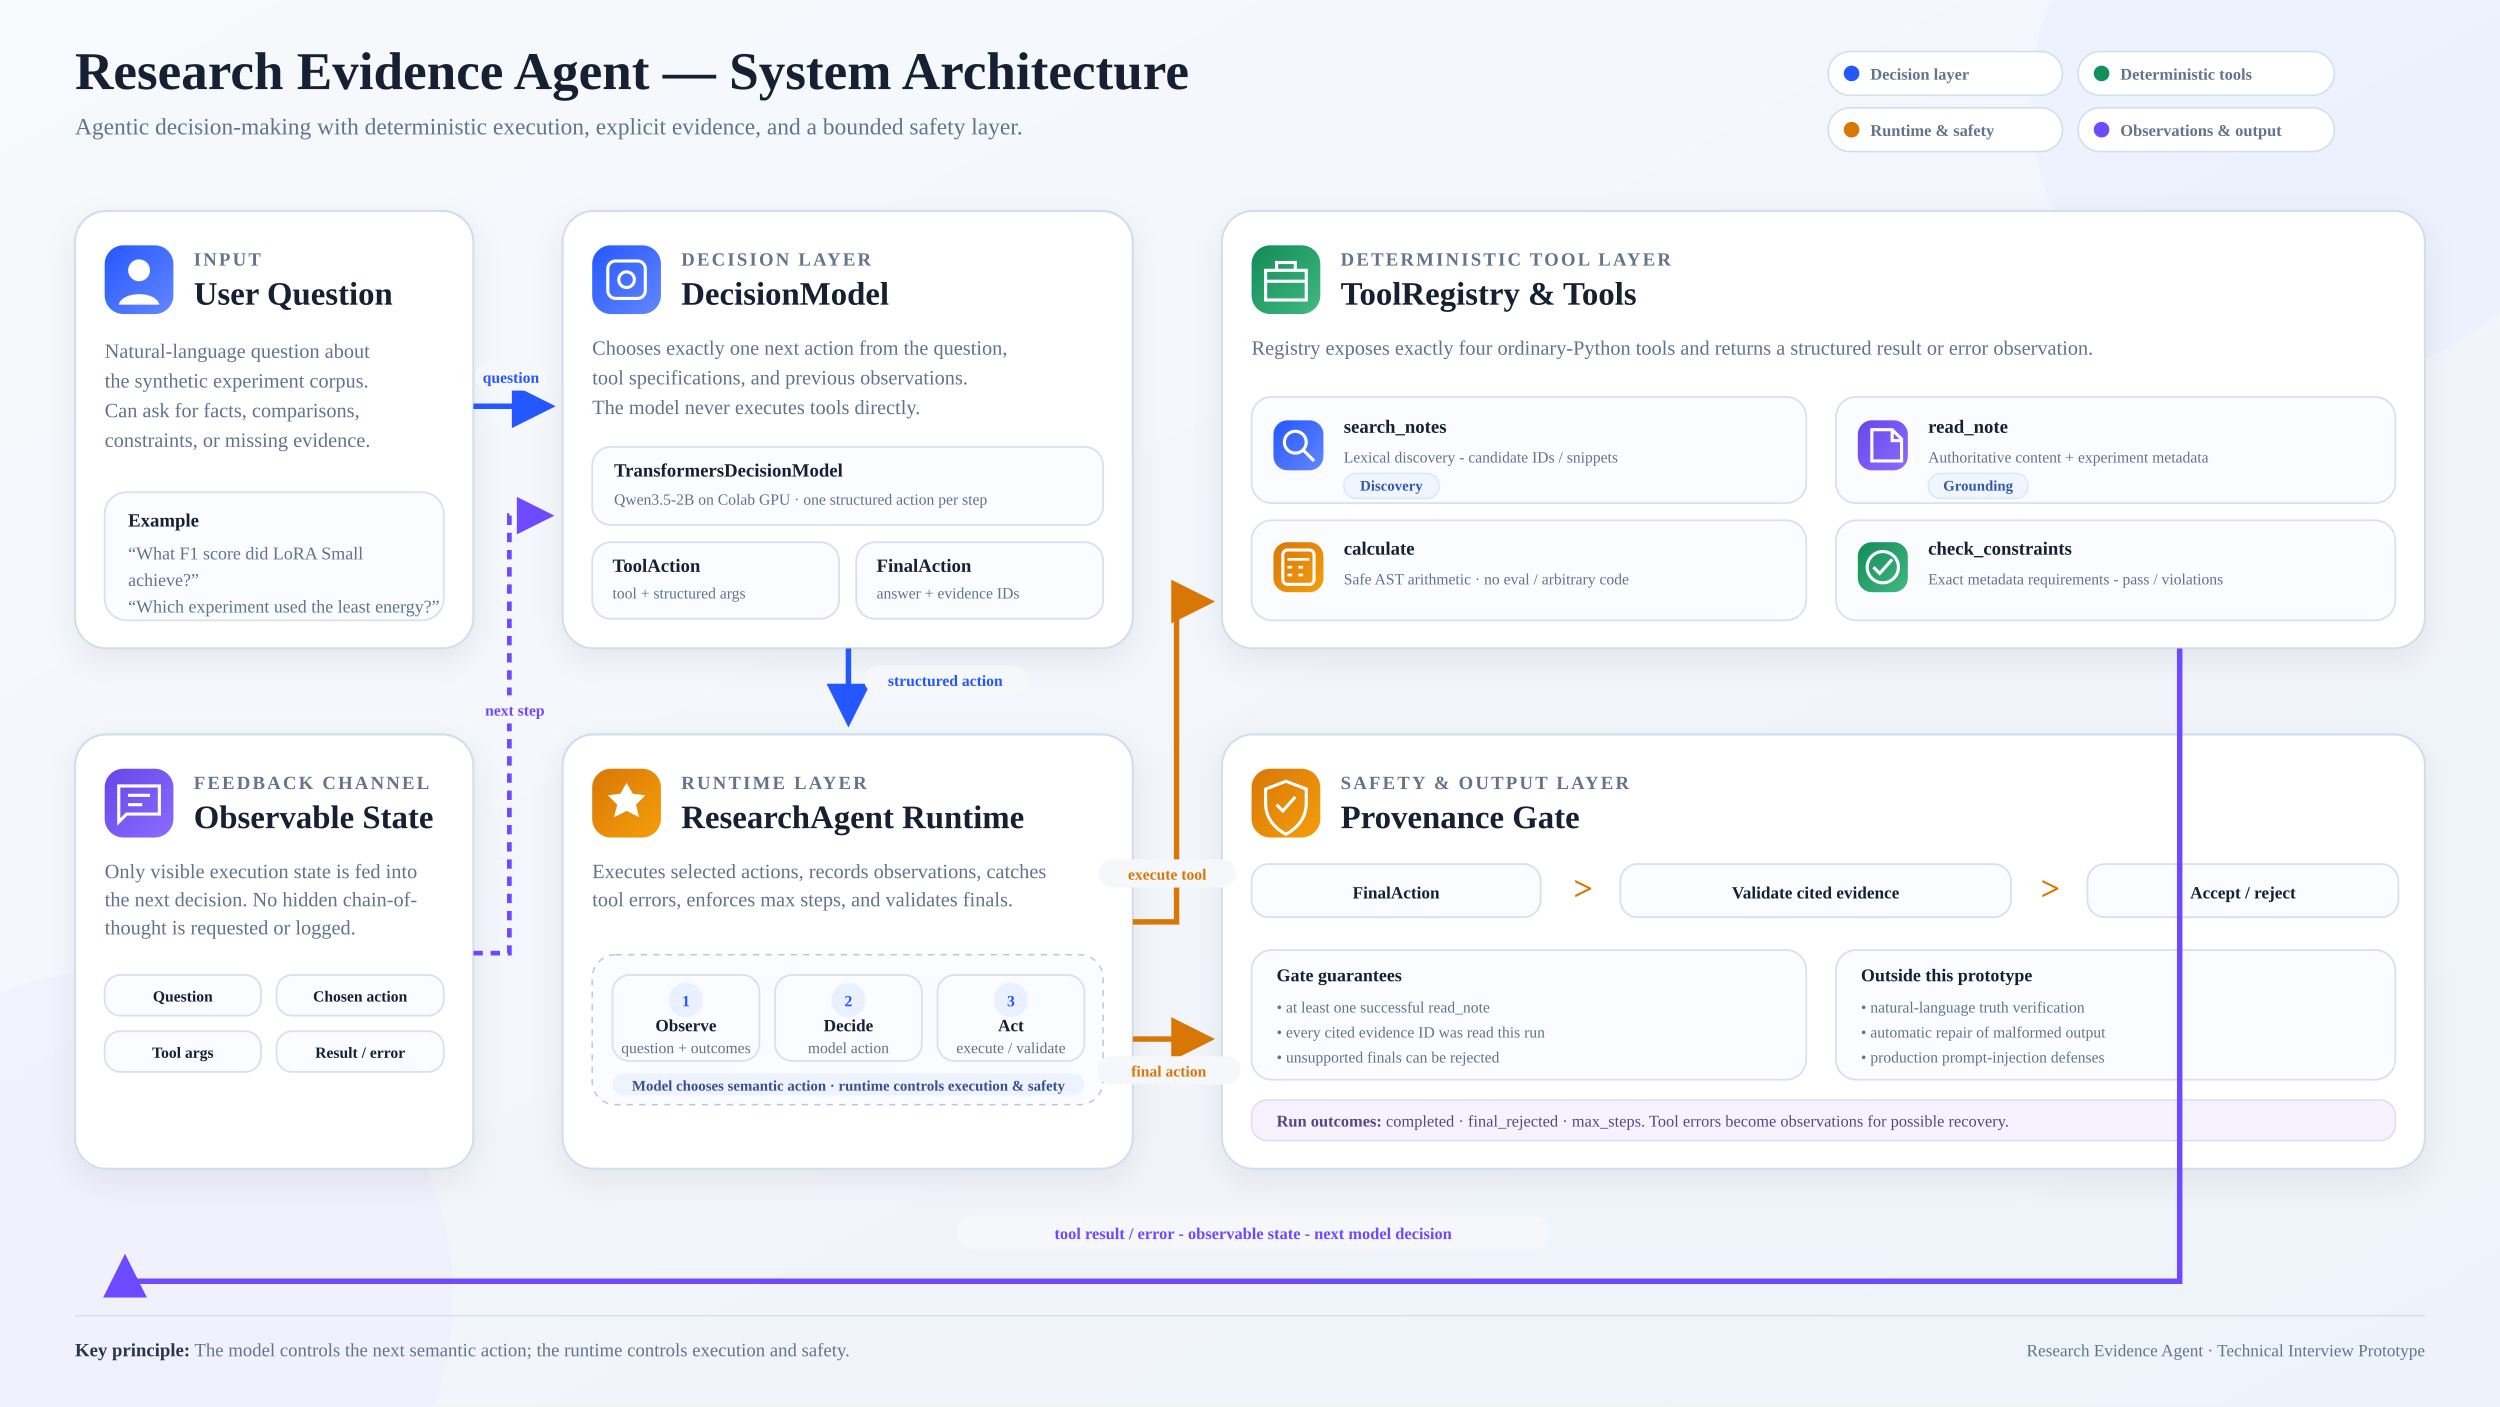
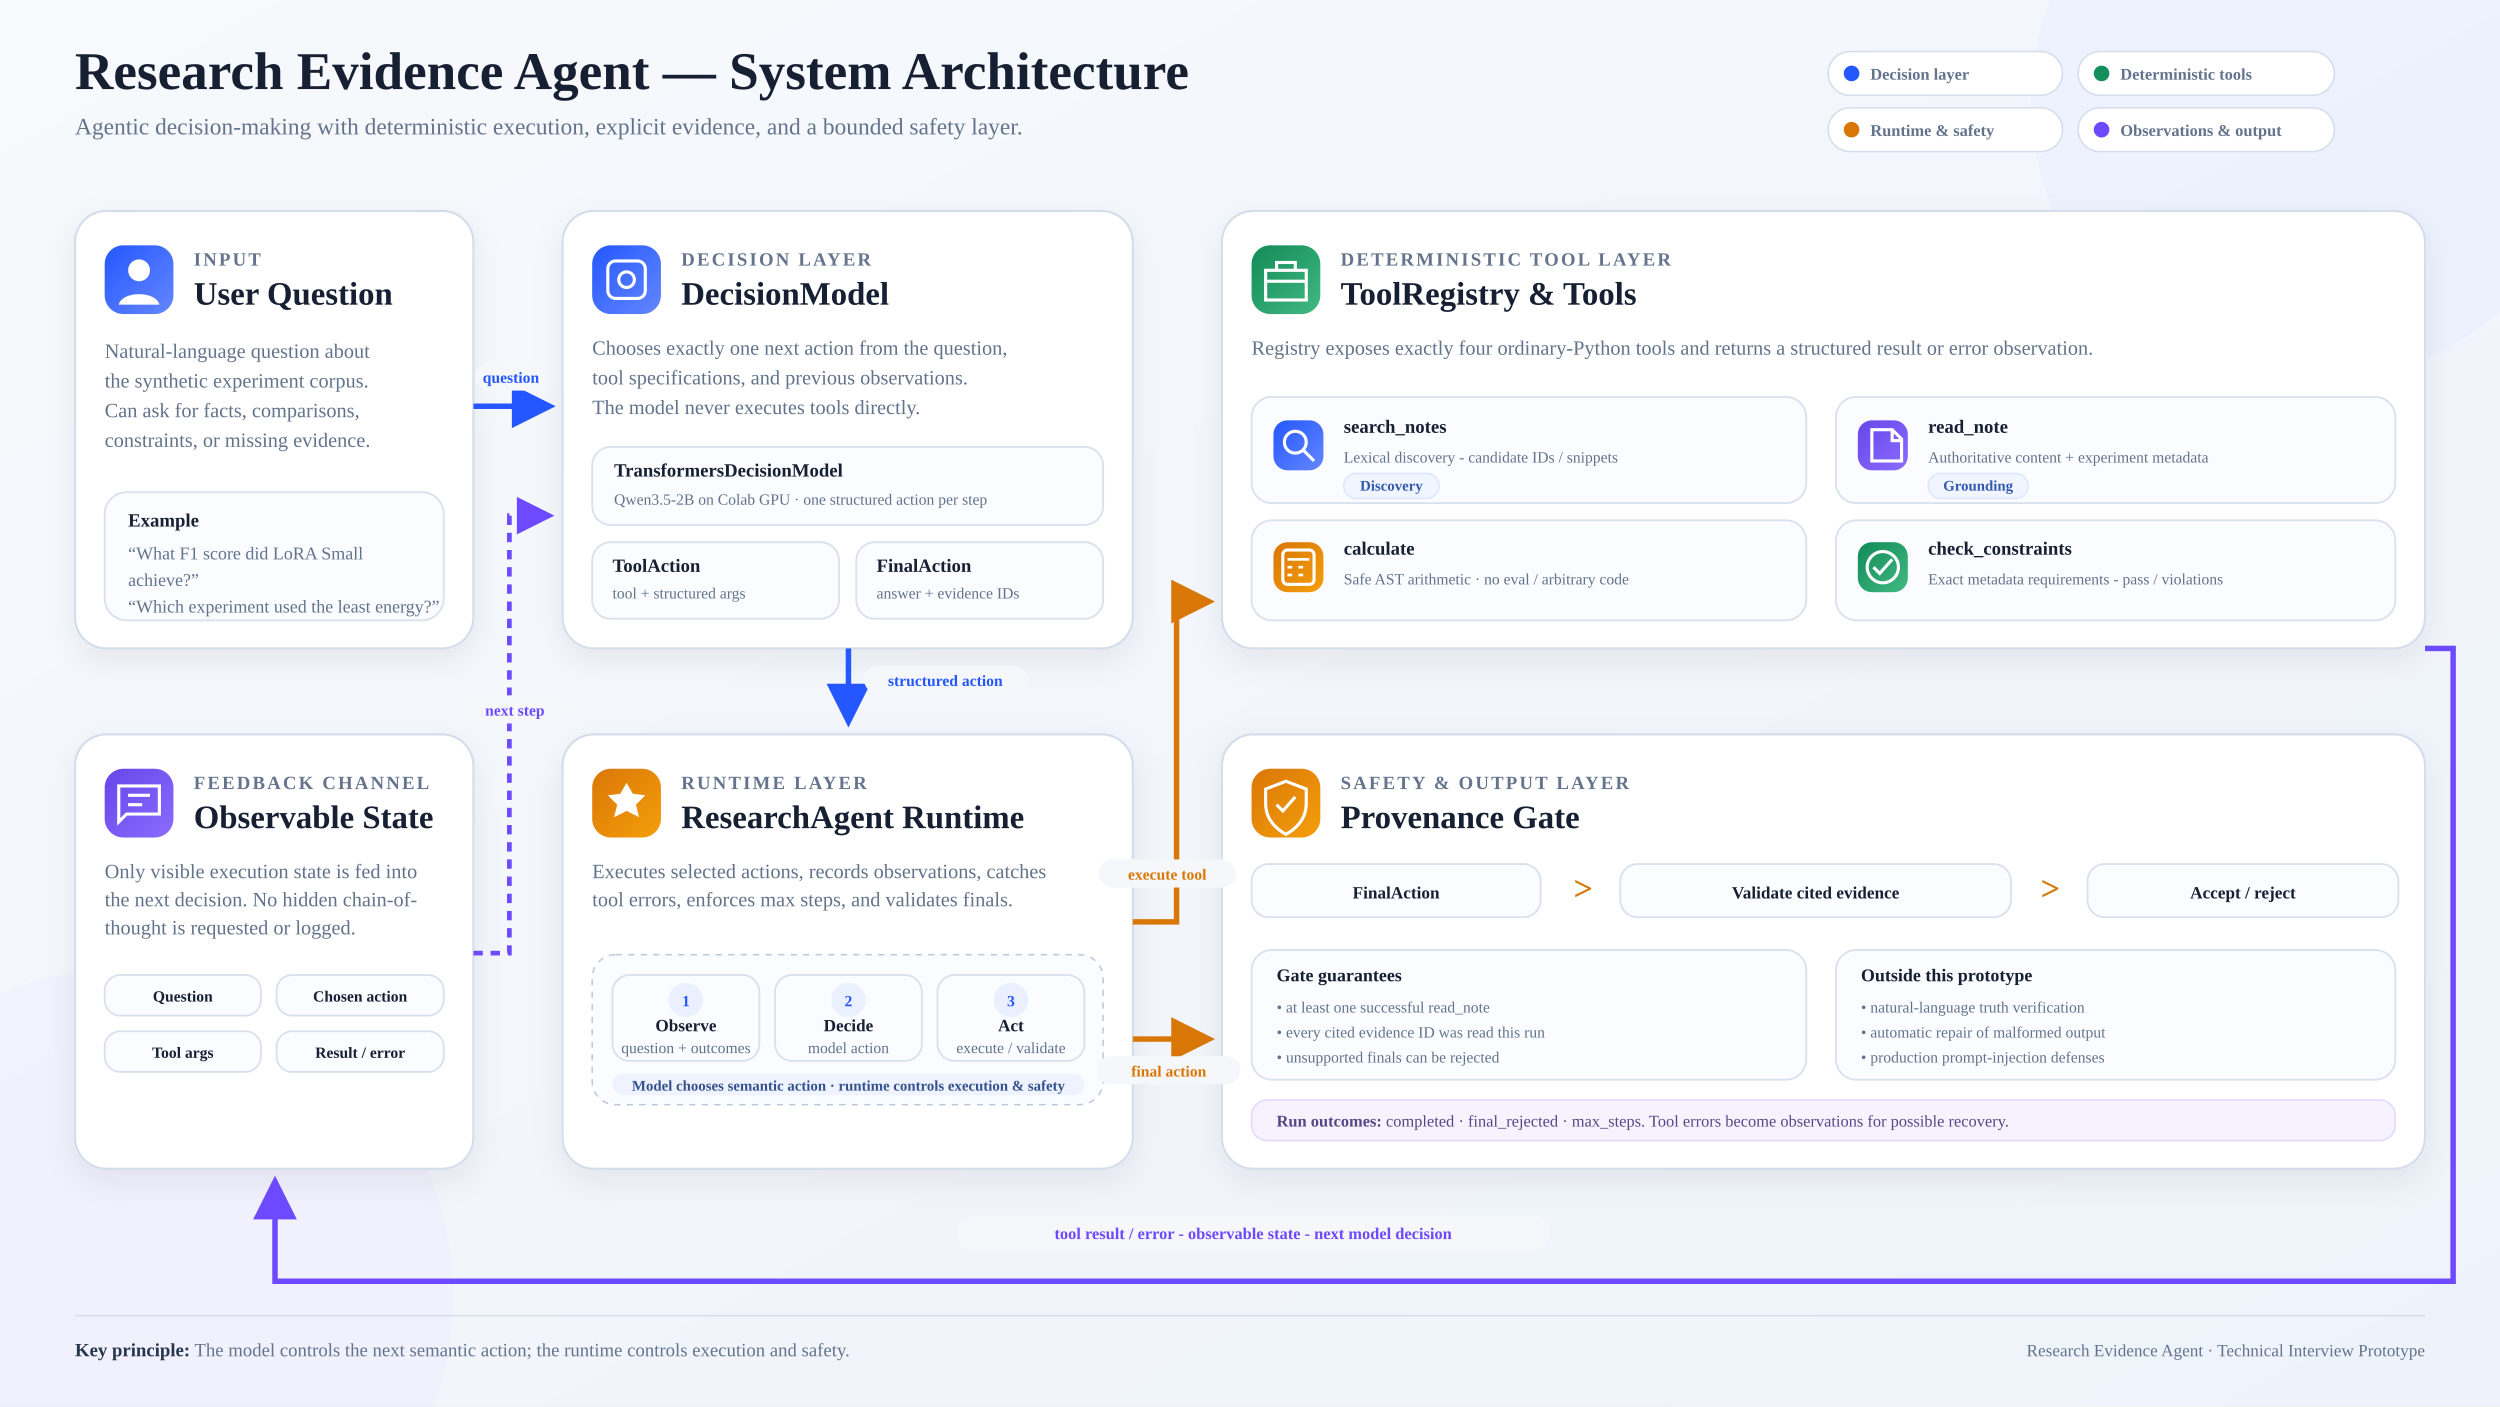
<svg xmlns="http://www.w3.org/2000/svg" viewBox="0 0 1600 900">
-   <style>
-   @page { size: 1600px 900px; margin: 0; }
-   html,body { margin:0; width:1600px; height:900px; background:#f5f7fb; }
-   body { font-family: Inter, -apple-system, BlinkMacSystemFont, "Segoe UI", Arial, sans-serif; }
-   svg { display:block; width:1600px; height:900px; }
-   .t { fill:#172033; }
-   .muted { fill:#63738c; }
-   .card { fill:#fff; stroke:#d4ddea; stroke-width:1.4; }
-   .sub { fill:#fbfcff; stroke:#d9e1ed; stroke-width:1.2; }
-   .kicker { font-size:12px; font-weight:800; letter-spacing:1.4px; fill:#65748c; }
-   .title { font-size:21px; font-weight:760; fill:#172033; }
-   .body { font-size:13px; fill:#61728b; }
-   .small { font-size:11.5px; fill:#61728b; }
-   .tiny { font-size:10px; fill:#61728b; }
-   .strong { font-weight:750; fill:#172033; }
-   .chip { fill:#f1f5ff; stroke:#dce6ff; stroke-width:1; }
-   .chiptext { font-size:9.5px; font-weight:800; fill:#3159ad; }
-   .arrowlbl { font-size:10px; font-weight:800; }
- </style>
+   <style> @page { size: 1600px 900px; margin: 0; } html,body { margin:0; width:1600px; height:900px; background:#f5f7fb; } body { font-family: Inter, -apple-system, BlinkMacSystemFont, "Segoe UI", Arial, sans-serif; } svg { display:block; width:1600px; height:900px; } .t { fill:#172033; } .muted { fill:#63738c; } .card { fill:#fff; stroke:#d4ddea; stroke-width:1.4; } .sub { fill:#fbfcff; stroke:#d9e1ed; stroke-width:1.2; } .kicker { font-size:12px; font-weight:800; letter-spacing:1.4px; fill:#65748c; } .title { font-size:21px; font-weight:760; fill:#172033; } .body { font-size:13px; fill:#61728b; } .small { font-size:11.5px; fill:#61728b; } .tiny { font-size:10px; fill:#61728b; } .strong { font-weight:750; fill:#172033; } .chip { fill:#f1f5ff; stroke:#dce6ff; stroke-width:1; } .chiptext { font-size:9.5px; font-weight:800; fill:#3159ad; } .arrowlbl { font-size:10px; font-weight:800; } </style>
  <defs>
    <filter id="shadow" x="-10%" y="-10%" width="120%" height="130%">
      <feDropShadow dx="0" dy="7" stdDeviation="10" flood-color="#1b2535" flood-opacity=".07" />
    </filter>
    <marker id="blueA" viewBox="0 0 10 10" refX="8" refY="5" markerWidth="8" markerHeight="8" orient="auto">
      <path d="M0 0L10 5L0 10Z" fill="#2457ff" />
    </marker>
    <marker id="orangeA" viewBox="0 0 10 10" refX="8" refY="5" markerWidth="8" markerHeight="8" orient="auto">
      <path d="M0 0L10 5L0 10Z" fill="#d97706" />
    </marker>
    <marker id="purpleA" viewBox="0 0 10 10" refX="8" refY="5" markerWidth="8" markerHeight="8" orient="auto">
      <path d="M0 0L10 5L0 10Z" fill="#6d4aff" />
    </marker>
    <linearGradient id="bg" x1="0" y1="0" x2="1" y2="1">
      <stop stop-color="#f7f9fc" />
      <stop offset="1" stop-color="#eef3fb" />
    </linearGradient>
    <linearGradient id="blue" x1="0" y1="0" x2="1" y2="1">
      <stop stop-color="#2457ff" />
      <stop offset="1" stop-color="#6487ff" />
    </linearGradient>
    <linearGradient id="green" x1="0" y1="0" x2="1" y2="1">
      <stop stop-color="#118b58" />
      <stop offset="1" stop-color="#43b982" />
    </linearGradient>
    <linearGradient id="orange" x1="0" y1="0" x2="1" y2="1">
      <stop stop-color="#d97706" />
      <stop offset="1" stop-color="#f59e0b" />
    </linearGradient>
    <linearGradient id="purple" x1="0" y1="0" x2="1" y2="1">
      <stop stop-color="#6746e8" />
      <stop offset="1" stop-color="#8b6cff" />
    </linearGradient>
  </defs>
  <rect width="1600" height="900" fill="url(#bg)" />
  <circle cx="1480" cy="65" r="180" fill="#e8eeff" opacity=".55" />
  <circle cx="80" cy="830" r="210" fill="#efebff" opacity=".5" />
  <text x="48" y="57" font-size="34" font-weight="780" class="t">Research Evidence Agent — System Architecture</text>
  <text x="48" y="86" font-size="15" class="muted">Agentic decision-making with deterministic execution, explicit evidence, and a bounded safety layer.</text>
  <g transform="translate(1170,33)">
    <rect x="0" y="0" width="150" height="28" rx="14" fill="#fff" stroke="#d4ddea" />
    <circle cx="15" cy="14" r="5" fill="#2457ff" />
    <text x="27" y="18" font-size="10.5" font-weight="700" class="muted">Decision layer</text>
    <rect x="160" y="0" width="164" height="28" rx="14" fill="#fff" stroke="#d4ddea" />
    <circle cx="175" cy="14" r="5" fill="#138f5b" />
    <text x="187" y="18" font-size="10.5" font-weight="700" class="muted">Deterministic tools</text>
    <rect x="0" y="36" width="150" height="28" rx="14" fill="#fff" stroke="#d4ddea" />
    <circle cx="15" cy="50" r="5" fill="#d97706" />
    <text x="27" y="54" font-size="10.5" font-weight="700" class="muted">Runtime &amp; safety</text>
    <rect x="160" y="36" width="164" height="28" rx="14" fill="#fff" stroke="#d4ddea" />
    <circle cx="175" cy="50" r="5" fill="#6d4aff" />
    <text x="187" y="54" font-size="10.5" font-weight="700" class="muted">Observations &amp; output</text>
  </g>
  <g filter="url(#shadow)">
    <rect x="48" y="135" width="255" height="280" rx="20" class="card" />
  </g>
  <rect x="67" y="157" width="44" height="44" rx="12" fill="url(#blue)" />
  <circle cx="89" cy="173" r="7" fill="#fff" />
  <path d="M76 195c2-9 24-9 26 0" fill="#fff" />
  <text x="124" y="170" class="kicker">INPUT</text>
  <text x="124" y="195" class="title">User Question</text>
  <text x="67" y="229" class="body">
    <tspan x="67" dy="0">Natural-language question about</tspan>
    <tspan x="67" dy="19">the synthetic experiment corpus.</tspan>
    <tspan x="67" dy="19">Can ask for facts, comparisons,</tspan>
    <tspan x="67" dy="19">constraints, or missing evidence.</tspan>
  </text>
  <rect x="67" y="315" width="217" height="82" rx="14" class="sub" />
  <text x="82" y="337" font-size="12" class="strong">Example</text>
  <text x="82" y="358" class="small">
    <tspan x="82">“What F1 score did LoRA Small</tspan>
    <tspan x="82" dy="17">achieve?”</tspan>
    <tspan x="82" dy="17">“Which experiment used the least energy?”</tspan>
  </text>
  <g filter="url(#shadow)">
    <rect x="360" y="135" width="365" height="280" rx="20" class="card" />
  </g>
  <rect x="379" y="157" width="44" height="44" rx="12" fill="url(#blue)" />
  <rect x="389" y="167" width="24" height="24" rx="5" fill="none" stroke="#fff" stroke-width="2" />
  <circle cx="401" cy="179" r="5" fill="none" stroke="#fff" stroke-width="2" />
  <text x="436" y="170" class="kicker">DECISION LAYER</text>
  <text x="436" y="195" class="title">DecisionModel</text>
  <text x="379" y="227" class="body">
    <tspan x="379">Chooses exactly one next action from the question,</tspan>
    <tspan x="379" dy="19">tool specifications, and previous observations.</tspan>
    <tspan x="379" dy="19">The model never executes tools directly.</tspan>
  </text>
  <rect x="379" y="286" width="327" height="50" rx="12" class="sub" />
  <text x="393" y="305" font-size="12" class="strong">TransformersDecisionModel</text>
  <text x="393" y="323" class="tiny">Qwen3.5-2B on Colab GPU · one structured action per step</text>
  <rect x="379" y="347" width="158" height="49" rx="12" class="sub" />
  <text x="392" y="366" font-size="12" class="strong">ToolAction</text>
  <text x="392" y="383" class="tiny">tool + structured args</text>
  <rect x="548" y="347" width="158" height="49" rx="12" class="sub" />
  <text x="561" y="366" font-size="12" class="strong">FinalAction</text>
  <text x="561" y="383" class="tiny">answer + evidence IDs</text>
  <g filter="url(#shadow)">
    <rect x="782" y="135" width="770" height="280" rx="20" class="card" />
  </g>
  <rect x="801" y="157" width="44" height="44" rx="12" fill="url(#green)" />
  <path d="M810 173h26v19h-26zM817 173v-5h12v5M810 180h26" fill="none" stroke="#fff" stroke-width="2" />
  <text x="858" y="170" class="kicker">DETERMINISTIC TOOL LAYER</text>
  <text x="858" y="195" class="title">ToolRegistry &amp; Tools</text>
  <text x="801" y="227" class="body">Registry exposes exactly four ordinary-Python tools and returns a structured result or error observation.</text>
  <g>
    <rect x="801" y="254" width="355" height="68" rx="13" class="sub" />
    <rect x="815" y="269" width="32" height="32" rx="9" fill="url(#blue)" />
    <circle cx="829" cy="283" r="7" fill="none" stroke="#fff" stroke-width="2" />
    <path d="M834 288l7 7" stroke="#fff" stroke-width="2" />
    <text x="860" y="277" font-size="12" class="strong">search_notes</text>
    <text x="860" y="296" class="tiny">Lexical discovery - candidate IDs / snippets</text>
    <rect x="860" y="303" width="61" height="16" rx="8" class="chip" />
    <text x="890.5" y="314" text-anchor="middle" class="chiptext">Discovery</text>
    <rect x="1175" y="254" width="358" height="68" rx="13" class="sub" />
    <rect x="1189" y="269" width="32" height="32" rx="9" fill="url(#purple)" />
    <path d="M1198 275h13l6 6v14h-19zM1211 275v7h6" fill="none" stroke="#fff" stroke-width="2" />
    <text x="1234" y="277" font-size="12" class="strong">read_note</text>
    <text x="1234" y="296" class="tiny">Authoritative content + experiment metadata</text>
    <rect x="1234" y="303" width="64" height="16" rx="8" class="chip" />
    <text x="1266" y="314" text-anchor="middle" class="chiptext">Grounding</text>
    <rect x="801" y="333" width="355" height="64" rx="13" class="sub" />
    <rect x="815" y="347" width="32" height="32" rx="9" fill="url(#orange)" />
    <rect x="821" y="352" width="20" height="22" rx="3" fill="none" stroke="#fff" stroke-width="2" />
    <path d="M824 358h14M824 363h3M831 363h3M824 368h3M831 368h3" stroke="#fff" stroke-width="1.7" />
    <text x="860" y="355" font-size="12" class="strong">calculate</text>
    <text x="860" y="374" class="tiny">Safe AST arithmetic · no eval / arbitrary code</text>
    <rect x="1175" y="333" width="358" height="64" rx="13" class="sub" />
    <rect x="1189" y="347" width="32" height="32" rx="9" fill="url(#green)" />
    <circle cx="1205" cy="363" r="10" fill="none" stroke="#fff" stroke-width="2" />
    <path d="M1199 363l4 4 8-9" fill="none" stroke="#fff" stroke-width="2" />
    <text x="1234" y="355" font-size="12" class="strong">check_constraints</text>
    <text x="1234" y="374" class="tiny">Exact metadata requirements - pass / violations</text>
  </g>
  <g filter="url(#shadow)">
    <rect x="360" y="470" width="365" height="278" rx="20" class="card" />
  </g>
  <rect x="379" y="492" width="44" height="44" rx="12" fill="url(#orange)" />
  <path d="M401 501l4 7 8 1-6 6 2 8-8-4-8 4 2-8-6-6 8-1z" fill="#fff" />
  <text x="436" y="505" class="kicker">RUNTIME LAYER</text>
  <text x="436" y="530" class="title">ResearchAgent Runtime</text>
  <text x="379" y="562" class="body">
    <tspan x="379">Executes selected actions, records observations, catches</tspan>
    <tspan x="379" dy="18">tool errors, enforces max steps, and validates finals.</tspan>
  </text>
  <rect x="379" y="611" width="327" height="96" rx="15" fill="#fafcff" stroke="#bdc9db" stroke-dasharray="4 4" />
  <g>
    <rect x="392" y="624" width="94" height="55" rx="11" class="sub" />
    <circle cx="439" cy="640" r="11" fill="#eaf0ff" />
    <text x="439" y="644" text-anchor="middle" font-size="10" font-weight="800" fill="#2457ff">1</text>
    <text x="439" y="660" text-anchor="middle" font-size="11" class="strong">Observe</text>
    <text x="439" y="674" text-anchor="middle" class="tiny">question + outcomes</text>
    <rect x="496" y="624" width="94" height="55" rx="11" class="sub" />
    <circle cx="543" cy="640" r="11" fill="#eaf0ff" />
    <text x="543" y="644" text-anchor="middle" font-size="10" font-weight="800" fill="#2457ff">2</text>
    <text x="543" y="660" text-anchor="middle" font-size="11" class="strong">Decide</text>
    <text x="543" y="674" text-anchor="middle" class="tiny">model action</text>
    <rect x="600" y="624" width="94" height="55" rx="11" class="sub" />
    <circle cx="647" cy="640" r="11" fill="#eaf0ff" />
    <text x="647" y="644" text-anchor="middle" font-size="10" font-weight="800" fill="#2457ff">3</text>
    <text x="647" y="660" text-anchor="middle" font-size="11" class="strong">Act</text>
    <text x="647" y="674" text-anchor="middle" class="tiny">execute / validate</text>
  </g>
  <rect x="392" y="687" width="302" height="14" rx="7" fill="#eef3ff" />
  <text x="543" y="698" text-anchor="middle" font-size="9.5" font-weight="700" fill="#36528c">Model chooses semantic action · runtime controls execution &amp; safety</text>
  <g filter="url(#shadow)">
    <rect x="48" y="470" width="255" height="278" rx="20" class="card" />
  </g>
  <rect x="67" y="492" width="44" height="44" rx="12" fill="url(#purple)" />
  <path d="M76 503h26v18H81l-5 5z" fill="none" stroke="#fff" stroke-width="2" />
  <path d="M82 509h14M82 515h9" stroke="#fff" stroke-width="2" />
  <text x="124" y="505" class="kicker">FEEDBACK CHANNEL</text>
  <text x="124" y="530" class="title">Observable State</text>
  <text x="67" y="562" class="body">
    <tspan x="67">Only visible execution state is fed into</tspan>
    <tspan x="67" dy="18">the next decision. No hidden chain-of-</tspan>
    <tspan x="67" dy="18">thought is requested or logged.</tspan>
  </text>
  <g transform="translate(67,624)">
    <rect x="0" y="0" width="100" height="26" rx="10" class="sub" />
    <text x="50" y="17" text-anchor="middle" font-size="10" class="strong">Question</text>
    <rect x="110" y="0" width="107" height="26" rx="10" class="sub" />
    <text x="163.5" y="17" text-anchor="middle" font-size="10" class="strong">Chosen action</text>
    <rect x="0" y="36" width="100" height="26" rx="10" class="sub" />
    <text x="50" y="53" text-anchor="middle" font-size="10" class="strong">Tool args</text>
    <rect x="110" y="36" width="107" height="26" rx="10" class="sub" />
    <text x="163.5" y="53" text-anchor="middle" font-size="10" class="strong">Result / error</text>
  </g>
  <g filter="url(#shadow)">
    <rect x="782" y="470" width="770" height="278" rx="20" class="card" />
  </g>
  <rect x="801" y="492" width="44" height="44" rx="12" fill="url(#orange)" />
  <path d="M823 500l13 5v9c0 10-6 16-13 20-7-4-13-10-13-20v-9z" fill="none" stroke="#fff" stroke-width="2" />
  <path d="M817 515l4 4 8-9" fill="none" stroke="#fff" stroke-width="2" />
  <text x="858" y="505" class="kicker">SAFETY &amp; OUTPUT LAYER</text>
  <text x="858" y="530" class="title">Provenance Gate</text>
  <g transform="translate(801,553)">
    <rect x="0" y="0" width="185" height="34" rx="11" class="sub" />
    <text x="92.5" y="22" text-anchor="middle" font-size="11" class="strong">FinalAction</text>
    <text x="206" y="23" font-size="22" font-weight="800" fill="#d97706">&gt;</text>
    <rect x="236" y="0" width="250" height="34" rx="11" class="sub" />
    <text x="361" y="22" text-anchor="middle" font-size="11" class="strong">Validate cited evidence</text>
    <text x="505" y="23" font-size="22" font-weight="800" fill="#d97706">&gt;</text>
    <rect x="535" y="0" width="199" height="34" rx="11" class="sub" />
    <text x="634.5" y="22" text-anchor="middle" font-size="11" class="strong">Accept / reject</text>
  </g>
  <rect x="801" y="608" width="355" height="83" rx="13" class="sub" />
  <text x="817" y="628" font-size="11.5" class="strong">Gate guarantees</text>
  <text x="817" y="648" class="tiny">
    <tspan x="817">• at least one successful read_note</tspan>
    <tspan x="817" dy="16">• every cited evidence ID was read this run</tspan>
    <tspan x="817" dy="16">• unsupported finals can be rejected</tspan>
  </text>
  <rect x="1175" y="608" width="358" height="83" rx="13" class="sub" />
  <text x="1191" y="628" font-size="11.5" class="strong">Outside this prototype</text>
  <text x="1191" y="648" class="tiny">
    <tspan x="1191">• natural-language truth verification</tspan>
    <tspan x="1191" dy="16">• automatic repair of malformed output</tspan>
    <tspan x="1191" dy="16">• production prompt-injection defenses</tspan>
  </text>
  <rect x="801" y="704" width="732" height="26" rx="10" fill="#f6f3ff" stroke="#e1d8ff" />
  <text x="817" y="721" font-size="10.5" fill="#574685">
    <tspan font-weight="750">Run outcomes:</tspan> completed · final_rejected · max_steps. Tool errors become observations for possible recovery.</text>
  <path d="M303 260 H350" fill="none" stroke="#2457ff" stroke-width="3.5" marker-end="url(#blueA)" />
  <rect x="304" y="232" width="46" height="18" rx="9" fill="#f5f7fb" />
  <text x="327" y="245" text-anchor="middle" class="arrowlbl" fill="#2457ff">question</text>
  <path d="M543 415 V460" fill="none" stroke="#2457ff" stroke-width="3.5" marker-end="url(#blueA)" />
  <rect x="553" y="426" width="105" height="18" rx="9" fill="#f5f7fb" />
  <text x="605" y="439" text-anchor="middle" class="arrowlbl" fill="#2457ff">structured action</text>
  <path d="M725 590 H753 V385 H772" fill="none" stroke="#d97706" stroke-width="3.5" marker-end="url(#orangeA)" />
  <rect x="703" y="550" width="88" height="18" rx="9" fill="#f5f7fb" />
  <text x="747" y="563" text-anchor="middle" class="arrowlbl" fill="#d97706">execute tool</text>
  <path d="M725 665 H772" fill="none" stroke="#d97706" stroke-width="3.5" marker-end="url(#orangeA)" />
  <rect x="702" y="676" width="92" height="18" rx="9" fill="#f5f7fb" />
  <text x="748" y="689" text-anchor="middle" class="arrowlbl" fill="#d97706">final action</text>
-   <path d="M1395 415 V820 H80 V808" fill="none" stroke="#6d4aff" stroke-width="3.5" marker-end="url(#purpleA)" />
+   <path d="M1552 415 H1570 V820 H176 V758" fill="none" stroke="#6d4aff" stroke-width="3.5" marker-end="url(#purpleA)" />
  <rect x="612" y="778" width="380" height="22" rx="11" fill="#f5f7fb" />
  <text x="802" y="793" text-anchor="middle" font-size="10.5" font-weight="800" fill="#6d4aff">tool result / error - observable state - next model decision</text>
  <path d="M303 610 H326 V330 H350" fill="none" stroke="#6d4aff" stroke-width="3" stroke-dasharray="6 5" marker-end="url(#purpleA)" />
  <rect x="293" y="445" width="73" height="18" rx="9" fill="#f5f7fb" />
  <text x="329.5" y="458" text-anchor="middle" class="arrowlbl" fill="#6d4aff">next step</text>
  <line x1="48" y1="842" x2="1552" y2="842" stroke="#d7dfea" />
  <text x="48" y="868" font-size="12" class="muted">
    <tspan font-weight="800" fill="#26364d">Key principle:</tspan> The model controls the next semantic action; the runtime controls execution and safety.</text>
  <text x="1552" y="868" text-anchor="end" font-size="11" class="muted">Research Evidence Agent · Technical Interview Prototype</text>
</svg>
